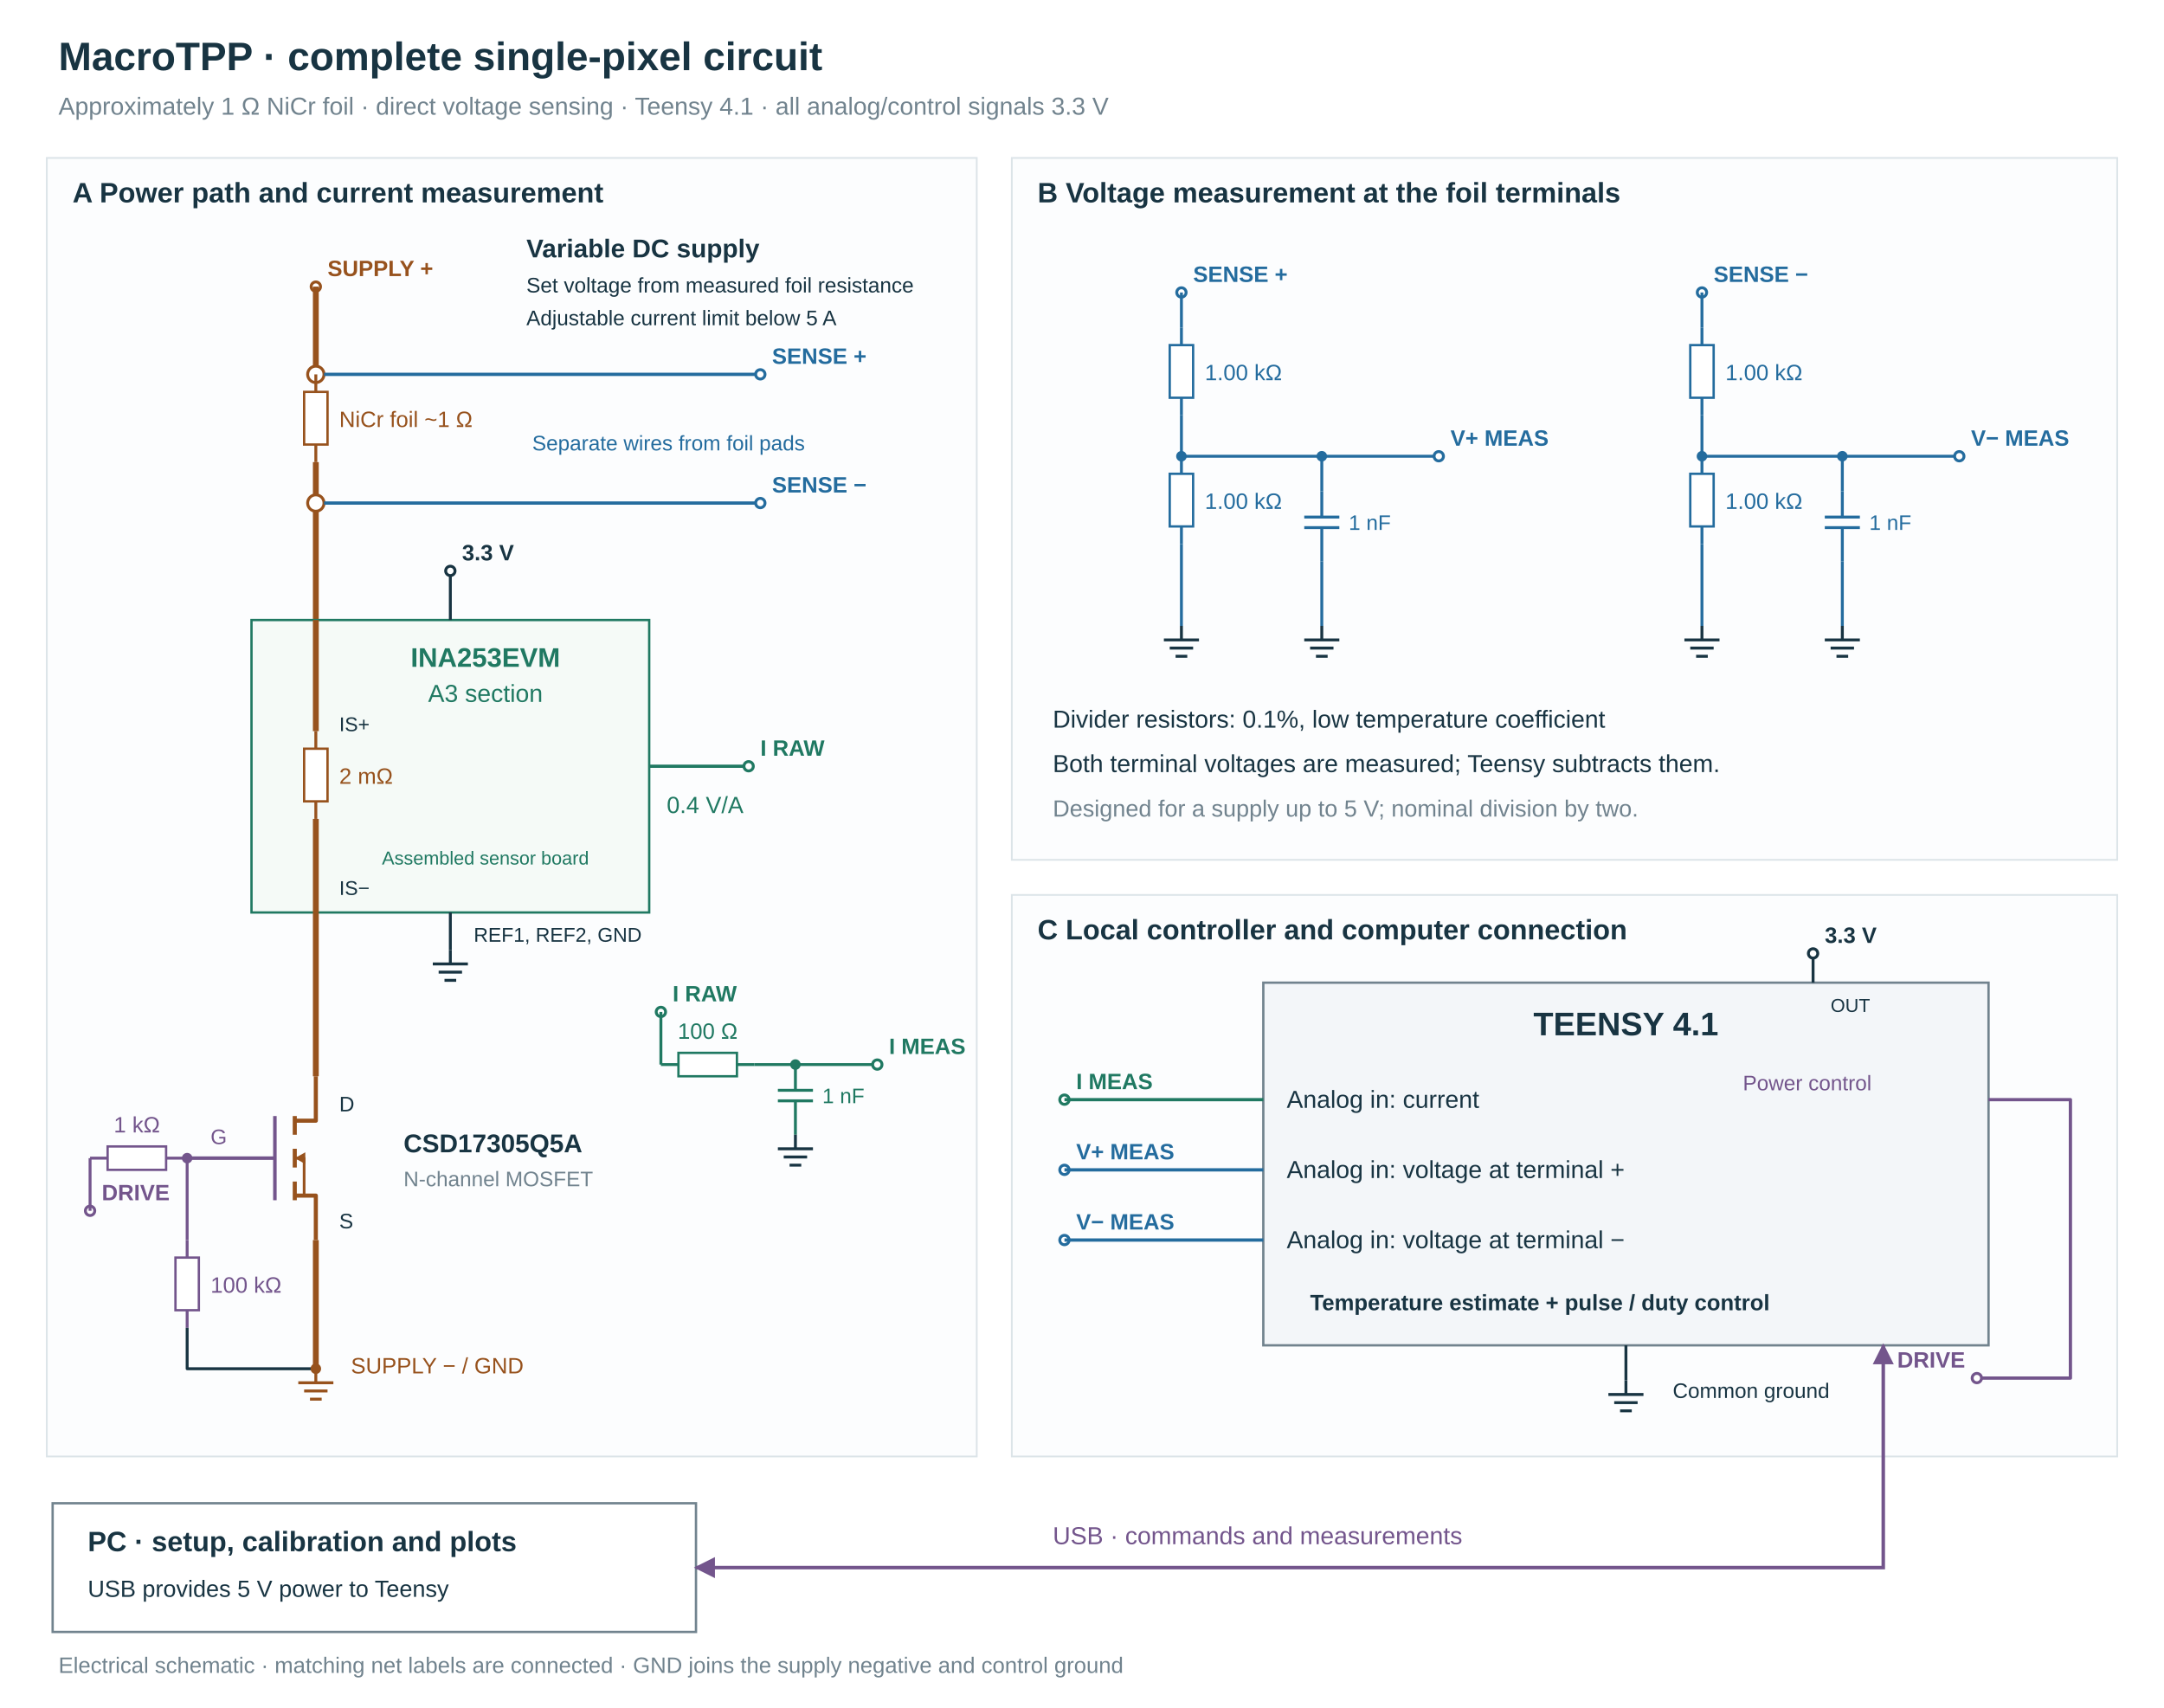
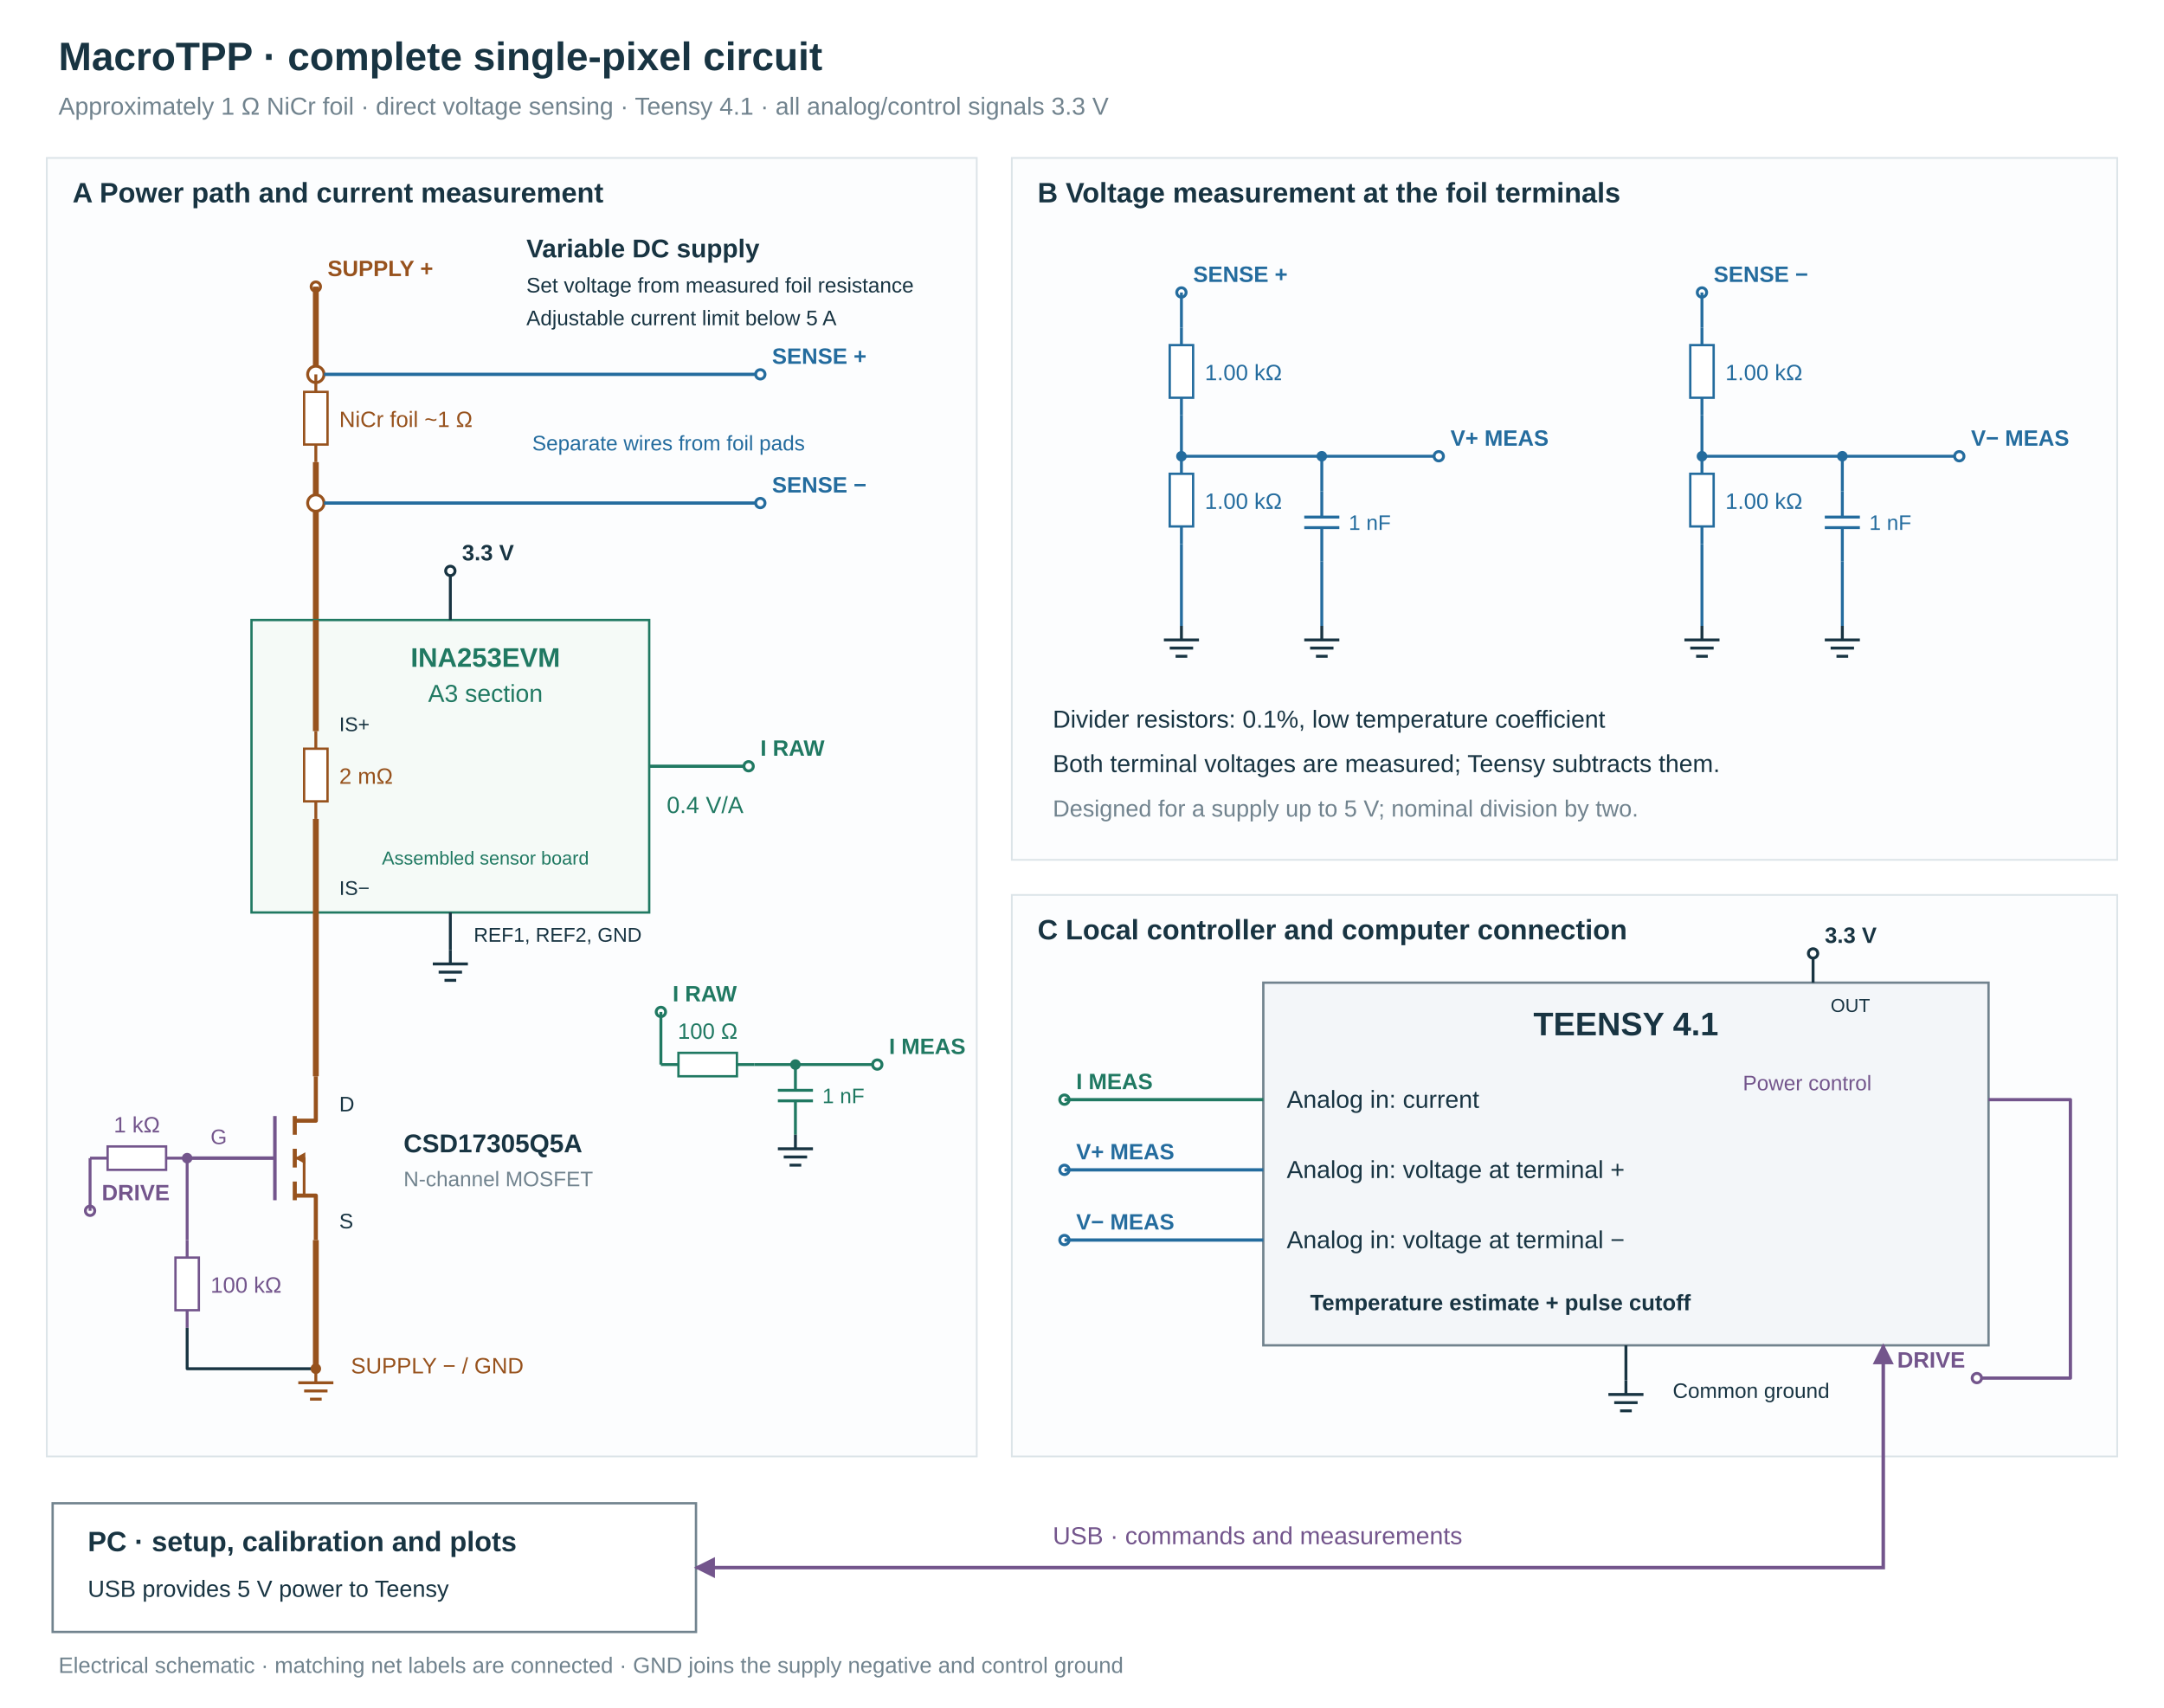
<svg xmlns="http://www.w3.org/2000/svg" width="1850" height="1460" viewBox="0 0 1850 1460">
  <rect width="100%" height="100%" fill="white" />
  <style>text{font-family:Arial,Helvetica,sans-serif}</style>
  <defs>
    <marker id="arr" viewBox="0 0 10 10" refX="9" refY="5" markerWidth="6" markerHeight="6" orient="auto-start-reverse">
      <path d="M0 0L10 5L0 10Z" fill="#73558c" />
    </marker>
  </defs>
  <text x="50" y="60" font-size="34" fill="#183442" font-weight="700" text-anchor="start">MacroTPP · complete single-pixel circuit</text>
  <text x="50" y="98" font-size="21" fill="#71838e" font-weight="400" text-anchor="start">Approximately 1 Ω NiCr foil · direct voltage sensing · Teensy 4.1 · all analog/control signals 3.3 V</text>
  <rect x="40" y="135" width="795" height="1110" fill="#fcfdfe" stroke="#dce4e8" stroke-width="1.5" />
  <text x="62" y="173" font-size="24" fill="#183442" font-weight="700" text-anchor="start">A  Power path and current measurement</text>
  <rect x="865" y="135" width="945" height="600" fill="#fcfdfe" stroke="#dce4e8" stroke-width="1.5" />
  <text x="887" y="173" font-size="24" fill="#183442" font-weight="700" text-anchor="start">B  Voltage measurement at the foil terminals</text>
  <rect x="865" y="765" width="945" height="480" fill="#fcfdfe" stroke="#dce4e8" stroke-width="1.5" />
  <text x="887" y="803" font-size="24" fill="#183442" font-weight="700" text-anchor="start">C  Local controller and computer connection</text>
  <circle cx="270" cy="245" r="4" fill="white" stroke="#97521d" stroke-width="2.5" />
  <text x="280" y="236" font-size="19" fill="#97521d" font-weight="700" text-anchor="start">SUPPLY +</text>
  <path d="M270 245 L270 320" fill="none" stroke="#97521d" stroke-width="5" stroke-linejoin="round" />
  <text x="450" y="220" font-size="22" fill="#183442" font-weight="700" text-anchor="start">Variable DC supply</text>
  <text x="450" y="250" font-size="18" fill="#183442" font-weight="400" text-anchor="start">Set voltage from measured foil resistance</text>
  <text x="450" y="278" font-size="18" fill="#183442" font-weight="400" text-anchor="start">Adjustable current limit below 5 A</text>
  <circle cx="270" cy="320" r="7" fill="white" stroke="#97521d" stroke-width="2.5" />
  <path d="M270 320 L270 335" fill="none" stroke="#97521d" stroke-width="2.5" stroke-linejoin="round" />
  <rect x="260" y="335" width="20" height="45" fill="white" stroke="#97521d" stroke-width="2" />
  <path d="M270 380 L270 395" fill="none" stroke="#97521d" stroke-width="2.5" stroke-linejoin="round" />
  <text x="290" y="365" font-size="19" fill="#97521d" font-weight="400" text-anchor="start">NiCr foil ~1 Ω</text>
  <path d="M270 395 L270 430" fill="none" stroke="#97521d" stroke-width="5" stroke-linejoin="round" />
  <circle cx="270" cy="430" r="7" fill="white" stroke="#97521d" stroke-width="2.5" />
  <path d="M277 320 L650 320" fill="none" stroke="#246c9e" stroke-width="2.8" stroke-linejoin="round" />
  <circle cx="650" cy="320" r="4" fill="white" stroke="#246c9e" stroke-width="2.5" />
  <text x="660" y="311" font-size="19" fill="#246c9e" font-weight="700" text-anchor="start">SENSE +</text>
  <path d="M277 430 L650 430" fill="none" stroke="#246c9e" stroke-width="2.8" stroke-linejoin="round" />
  <circle cx="650" cy="430" r="4" fill="white" stroke="#246c9e" stroke-width="2.5" />
  <text x="660" y="421" font-size="19" fill="#246c9e" font-weight="700" text-anchor="start">SENSE −</text>
  <text x="455" y="385" font-size="18" fill="#246c9e" font-weight="400" text-anchor="start">Separate wires from foil pads</text>
  <path d="M270 437 L270 530" fill="none" stroke="#97521d" stroke-width="5" stroke-linejoin="round" />
  <rect x="215" y="530" width="340" height="250" fill="#f5faf7" stroke="#207962" stroke-width="2" />
  <text x="415" y="570" font-size="23" fill="#207962" font-weight="700" text-anchor="middle">INA253EVM</text>
  <text x="415" y="600" font-size="21" fill="#207962" font-weight="400" text-anchor="middle">A3 section</text>
  <text x="415" y="739" font-size="16" fill="#207962" font-weight="400" text-anchor="middle">Assembled sensor board</text>
  <path d="M270 530 L270 625" fill="none" stroke="#97521d" stroke-width="5" stroke-linejoin="round" />
  <path d="M270 625 L270 640" fill="none" stroke="#97521d" stroke-width="2.5" stroke-linejoin="round" />
  <rect x="260" y="640" width="20" height="45" fill="white" stroke="#97521d" stroke-width="2" />
  <path d="M270 685 L270 700" fill="none" stroke="#97521d" stroke-width="2.5" stroke-linejoin="round" />
  <text x="290" y="670" font-size="19" fill="#97521d" font-weight="400" text-anchor="start">2 mΩ</text>
  <path d="M270 700 L270 780" fill="none" stroke="#97521d" stroke-width="5" stroke-linejoin="round" />
  <text x="290" y="625" font-size="17" fill="#183442" font-weight="400" text-anchor="start">IS+</text>
  <text x="290" y="765" font-size="17" fill="#183442" font-weight="400" text-anchor="start">IS−</text>
  <path d="M555 655 L640 655" fill="none" stroke="#207962" stroke-width="2.8" stroke-linejoin="round" />
  <circle cx="640" cy="655" r="4" fill="white" stroke="#207962" stroke-width="2.5" />
  <text x="650" y="646" font-size="19" fill="#207962" font-weight="700" text-anchor="start">I RAW</text>
  <text x="570" y="695" font-size="20" fill="#207962" font-weight="400" text-anchor="start">0.4 V/A</text>
  <path d="M385 530 L385 488" fill="none" stroke="#183442" stroke-width="2.5" stroke-linejoin="round" />
  <circle cx="385" cy="488" r="4" fill="white" stroke="#183442" stroke-width="2.5" />
  <text x="395" y="479" font-size="19" fill="#183442" font-weight="700" text-anchor="start">3.3 V</text>
  <path d="M385 780 L385 812" fill="none" stroke="#183442" stroke-width="2.5" stroke-linejoin="round" />
  <path d="M385 812 L385 824" fill="none" stroke="#183442" stroke-width="2.5" stroke-linejoin="round" />
  <path d="M370 824 L400 824" fill="none" stroke="#183442" stroke-width="2.5" stroke-linejoin="round" />
  <path d="M375 831 L395 831" fill="none" stroke="#183442" stroke-width="2.5" stroke-linejoin="round" />
  <path d="M380 838 L390 838" fill="none" stroke="#183442" stroke-width="2.5" stroke-linejoin="round" />
  <text x="405" y="805" font-size="17" fill="#183442" font-weight="400" text-anchor="start">REF1, REF2, GND</text>
  <circle cx="565" cy="865" r="4" fill="white" stroke="#207962" stroke-width="2.5" />
  <text x="575" y="856" font-size="19" fill="#207962" font-weight="700" text-anchor="start">I RAW</text>
  <path d="M565 910 L580 910" fill="none" stroke="#207962" stroke-width="2.5" stroke-linejoin="round" />
  <rect x="580" y="900" width="50" height="20" fill="white" stroke="#207962" stroke-width="2" />
  <path d="M630 910 L645 910" fill="none" stroke="#207962" stroke-width="2.5" stroke-linejoin="round" />
  <text x="605" y="888" font-size="19" fill="#207962" font-weight="400" text-anchor="middle">100 Ω</text>
  <path d="M565 865 L565 910" fill="none" stroke="#207962" stroke-width="2.5" stroke-linejoin="round" />
  <path d="M645 910 L750 910" fill="none" stroke="#207962" stroke-width="2.5" stroke-linejoin="round" />
  <circle cx="680" cy="910" r="4.5" fill="#207962" />
  <path d="M680 910 L680 932" fill="none" stroke="#207962" stroke-width="2.5" stroke-linejoin="round" />
  <path d="M665 932 L695 932" fill="none" stroke="#207962" stroke-width="2.5" stroke-linejoin="round" />
  <path d="M665 941 L695 941" fill="none" stroke="#207962" stroke-width="2.5" stroke-linejoin="round" />
  <path d="M680 941 L680 970" fill="none" stroke="#207962" stroke-width="2.5" stroke-linejoin="round" />
  <text x="703" y="943" font-size="18" fill="#207962" font-weight="400" text-anchor="start">1 nF</text>
  <path d="M680 970 L680 982" fill="none" stroke="#183442" stroke-width="2.5" stroke-linejoin="round" />
  <path d="M665 982 L695 982" fill="none" stroke="#183442" stroke-width="2.5" stroke-linejoin="round" />
  <path d="M670 989 L690 989" fill="none" stroke="#183442" stroke-width="2.5" stroke-linejoin="round" />
  <path d="M675 996 L685 996" fill="none" stroke="#183442" stroke-width="2.5" stroke-linejoin="round" />
  <circle cx="750" cy="910" r="4" fill="white" stroke="#207962" stroke-width="2.5" />
  <text x="760" y="901" font-size="19" fill="#207962" font-weight="700" text-anchor="start">I MEAS</text>
  <path d="M270 780 L270 920" fill="none" stroke="#97521d" stroke-width="5" stroke-linejoin="round" />
  <path d="M270 920 L270 958 L252 958" fill="none" stroke="#97521d" stroke-width="3.5" stroke-linejoin="round" />
  <path d="M252 954 L252 970" fill="none" stroke="#97521d" stroke-width="3.5" stroke-linejoin="round" />
  <path d="M252 982 L252 998" fill="none" stroke="#97521d" stroke-width="3.5" stroke-linejoin="round" />
  <path d="M252 1010 L252 1026" fill="none" stroke="#97521d" stroke-width="3.5" stroke-linejoin="round" />
  <path d="M252 1022 L270 1022 L270 1060" fill="none" stroke="#97521d" stroke-width="3.5" stroke-linejoin="round" />
  <path d="M235 954 L235 1026" fill="none" stroke="#73558c" stroke-width="3" stroke-linejoin="round" />
  <path d="M160 990 L235 990" fill="none" stroke="#73558c" stroke-width="3" stroke-linejoin="round" />
  <path d="M260 1022 L260 990 L252 990" fill="none" stroke="#97521d" stroke-width="2.3" stroke-linejoin="round" />
  <path d="M252 990l9 -5v10z" fill="#97521d" />
  <text x="290" y="950" font-size="18" fill="#183442" font-weight="400" text-anchor="start">D</text>
  <text x="290" y="1050" font-size="18" fill="#183442" font-weight="400" text-anchor="start">S</text>
  <text x="180" y="978" font-size="18" fill="#73558c" font-weight="400" text-anchor="start">G</text>
  <text x="345" y="985" font-size="22" fill="#183442" font-weight="700" text-anchor="start">CSD17305Q5A</text>
  <text x="345" y="1014" font-size="18" fill="#71838e" font-weight="400" text-anchor="start">N-channel MOSFET</text>
  <path d="M270 1060 L270 1170" fill="none" stroke="#97521d" stroke-width="5" stroke-linejoin="round" />
  <path d="M270 1170 L270 1182" fill="none" stroke="#97521d" stroke-width="2.5" stroke-linejoin="round" />
  <path d="M255 1182 L285 1182" fill="none" stroke="#97521d" stroke-width="2.5" stroke-linejoin="round" />
  <path d="M260 1189 L280 1189" fill="none" stroke="#97521d" stroke-width="2.5" stroke-linejoin="round" />
  <path d="M265 1196 L275 1196" fill="none" stroke="#97521d" stroke-width="2.5" stroke-linejoin="round" />
  <text x="300" y="1174" font-size="19" fill="#97521d" font-weight="400" text-anchor="start">SUPPLY − / GND</text>
  <circle cx="77" cy="1035" r="4" fill="white" stroke="#73558c" stroke-width="2.5" />
  <text x="87" y="1026" font-size="19" fill="#73558c" font-weight="700" text-anchor="start">DRIVE</text>
  <path d="M77 1035 L77 990" fill="none" stroke="#73558c" stroke-width="2.5" stroke-linejoin="round" />
  <path d="M77 990 L92 990" fill="none" stroke="#73558c" stroke-width="2.5" stroke-linejoin="round" />
  <rect x="92" y="980" width="50" height="20" fill="white" stroke="#73558c" stroke-width="2" />
  <path d="M142 990 L157 990" fill="none" stroke="#73558c" stroke-width="2.5" stroke-linejoin="round" />
  <text x="117" y="968" font-size="19" fill="#73558c" font-weight="400" text-anchor="middle">1 kΩ</text>
  <path d="M157 990 L160 990" fill="none" stroke="#73558c" stroke-width="2.5" stroke-linejoin="round" />
  <circle cx="160" cy="990" r="4.5" fill="#73558c" />
  <path d="M160 990 L160 1060" fill="none" stroke="#73558c" stroke-width="2.5" stroke-linejoin="round" />
  <path d="M160 1060 L160 1075" fill="none" stroke="#73558c" stroke-width="2.5" stroke-linejoin="round" />
  <rect x="150" y="1075" width="20" height="45" fill="white" stroke="#73558c" stroke-width="2" />
  <path d="M160 1120 L160 1135" fill="none" stroke="#73558c" stroke-width="2.5" stroke-linejoin="round" />
  <text x="180" y="1105" font-size="19" fill="#73558c" font-weight="400" text-anchor="start">100 kΩ</text>
  <path d="M160 1135 L160 1170 L270 1170" fill="none" stroke="#183442" stroke-width="2.5" stroke-linejoin="round" />
  <circle cx="270" cy="1170" r="4.5" fill="#97521d" />
  <circle cx="1010" cy="250" r="4" fill="white" stroke="#246c9e" stroke-width="2.5" />
  <text x="1020" y="241" font-size="19" fill="#246c9e" font-weight="700" text-anchor="start">SENSE +</text>
  <path d="M1010 250 L1010 280" fill="none" stroke="#246c9e" stroke-width="2.5" stroke-linejoin="round" />
  <path d="M1010 280 L1010 295" fill="none" stroke="#246c9e" stroke-width="2.5" stroke-linejoin="round" />
  <rect x="1000" y="295" width="20" height="45" fill="white" stroke="#246c9e" stroke-width="2" />
  <path d="M1010 340 L1010 355" fill="none" stroke="#246c9e" stroke-width="2.5" stroke-linejoin="round" />
  <text x="1030" y="325" font-size="19" fill="#246c9e" font-weight="400" text-anchor="start">1.00 kΩ</text>
  <path d="M1010 355 L1010 390" fill="none" stroke="#246c9e" stroke-width="2.5" stroke-linejoin="round" />
  <circle cx="1010" cy="390" r="4.5" fill="#246c9e" />
  <path d="M1010 390 L1010 405" fill="none" stroke="#246c9e" stroke-width="2.5" stroke-linejoin="round" />
  <rect x="1000" y="405" width="20" height="45" fill="white" stroke="#246c9e" stroke-width="2" />
  <path d="M1010 450 L1010 465" fill="none" stroke="#246c9e" stroke-width="2.5" stroke-linejoin="round" />
  <text x="1030" y="435" font-size="19" fill="#246c9e" font-weight="400" text-anchor="start">1.00 kΩ</text>
  <path d="M1010 465 L1010 535" fill="none" stroke="#246c9e" stroke-width="2.5" stroke-linejoin="round" />
  <path d="M1010 535 L1010 547" fill="none" stroke="#183442" stroke-width="2.5" stroke-linejoin="round" />
  <path d="M995 547 L1025 547" fill="none" stroke="#183442" stroke-width="2.5" stroke-linejoin="round" />
  <path d="M1000 554 L1020 554" fill="none" stroke="#183442" stroke-width="2.5" stroke-linejoin="round" />
  <path d="M1005 561 L1015 561" fill="none" stroke="#183442" stroke-width="2.5" stroke-linejoin="round" />
  <path d="M1010 390 L1230 390" fill="none" stroke="#246c9e" stroke-width="2.5" stroke-linejoin="round" />
  <circle cx="1130" cy="390" r="4.5" fill="#246c9e" />
  <path d="M1130 420 L1130 442" fill="none" stroke="#246c9e" stroke-width="2.5" stroke-linejoin="round" />
  <path d="M1115 442 L1145 442" fill="none" stroke="#246c9e" stroke-width="2.5" stroke-linejoin="round" />
  <path d="M1115 451 L1145 451" fill="none" stroke="#246c9e" stroke-width="2.5" stroke-linejoin="round" />
  <path d="M1130 451 L1130 480" fill="none" stroke="#246c9e" stroke-width="2.5" stroke-linejoin="round" />
  <text x="1153" y="453" font-size="18" fill="#246c9e" font-weight="400" text-anchor="start">1 nF</text>
  <path d="M1130 390 L1130 420" fill="none" stroke="#246c9e" stroke-width="2.5" stroke-linejoin="round" />
  <path d="M1130 480 L1130 535" fill="none" stroke="#246c9e" stroke-width="2.5" stroke-linejoin="round" />
  <path d="M1130 535 L1130 547" fill="none" stroke="#183442" stroke-width="2.5" stroke-linejoin="round" />
  <path d="M1115 547 L1145 547" fill="none" stroke="#183442" stroke-width="2.5" stroke-linejoin="round" />
  <path d="M1120 554 L1140 554" fill="none" stroke="#183442" stroke-width="2.5" stroke-linejoin="round" />
  <path d="M1125 561 L1135 561" fill="none" stroke="#183442" stroke-width="2.5" stroke-linejoin="round" />
  <circle cx="1230" cy="390" r="4" fill="white" stroke="#246c9e" stroke-width="2.5" />
  <text x="1240" y="381" font-size="19" fill="#246c9e" font-weight="700" text-anchor="start">V+ MEAS</text>
  <circle cx="1455" cy="250" r="4" fill="white" stroke="#246c9e" stroke-width="2.5" />
  <text x="1465" y="241" font-size="19" fill="#246c9e" font-weight="700" text-anchor="start">SENSE −</text>
  <path d="M1455 250 L1455 280" fill="none" stroke="#246c9e" stroke-width="2.5" stroke-linejoin="round" />
  <path d="M1455 280 L1455 295" fill="none" stroke="#246c9e" stroke-width="2.5" stroke-linejoin="round" />
  <rect x="1445" y="295" width="20" height="45" fill="white" stroke="#246c9e" stroke-width="2" />
  <path d="M1455 340 L1455 355" fill="none" stroke="#246c9e" stroke-width="2.5" stroke-linejoin="round" />
  <text x="1475" y="325" font-size="19" fill="#246c9e" font-weight="400" text-anchor="start">1.00 kΩ</text>
  <path d="M1455 355 L1455 390" fill="none" stroke="#246c9e" stroke-width="2.5" stroke-linejoin="round" />
  <circle cx="1455" cy="390" r="4.5" fill="#246c9e" />
  <path d="M1455 390 L1455 405" fill="none" stroke="#246c9e" stroke-width="2.5" stroke-linejoin="round" />
  <rect x="1445" y="405" width="20" height="45" fill="white" stroke="#246c9e" stroke-width="2" />
  <path d="M1455 450 L1455 465" fill="none" stroke="#246c9e" stroke-width="2.5" stroke-linejoin="round" />
  <text x="1475" y="435" font-size="19" fill="#246c9e" font-weight="400" text-anchor="start">1.00 kΩ</text>
  <path d="M1455 465 L1455 535" fill="none" stroke="#246c9e" stroke-width="2.5" stroke-linejoin="round" />
  <path d="M1455 535 L1455 547" fill="none" stroke="#183442" stroke-width="2.5" stroke-linejoin="round" />
  <path d="M1440 547 L1470 547" fill="none" stroke="#183442" stroke-width="2.5" stroke-linejoin="round" />
  <path d="M1445 554 L1465 554" fill="none" stroke="#183442" stroke-width="2.5" stroke-linejoin="round" />
  <path d="M1450 561 L1460 561" fill="none" stroke="#183442" stroke-width="2.5" stroke-linejoin="round" />
  <path d="M1455 390 L1675 390" fill="none" stroke="#246c9e" stroke-width="2.5" stroke-linejoin="round" />
  <circle cx="1575" cy="390" r="4.5" fill="#246c9e" />
  <path d="M1575 420 L1575 442" fill="none" stroke="#246c9e" stroke-width="2.5" stroke-linejoin="round" />
  <path d="M1560 442 L1590 442" fill="none" stroke="#246c9e" stroke-width="2.5" stroke-linejoin="round" />
  <path d="M1560 451 L1590 451" fill="none" stroke="#246c9e" stroke-width="2.5" stroke-linejoin="round" />
  <path d="M1575 451 L1575 480" fill="none" stroke="#246c9e" stroke-width="2.5" stroke-linejoin="round" />
  <text x="1598" y="453" font-size="18" fill="#246c9e" font-weight="400" text-anchor="start">1 nF</text>
  <path d="M1575 390 L1575 420" fill="none" stroke="#246c9e" stroke-width="2.5" stroke-linejoin="round" />
  <path d="M1575 480 L1575 535" fill="none" stroke="#246c9e" stroke-width="2.5" stroke-linejoin="round" />
  <path d="M1575 535 L1575 547" fill="none" stroke="#183442" stroke-width="2.5" stroke-linejoin="round" />
  <path d="M1560 547 L1590 547" fill="none" stroke="#183442" stroke-width="2.5" stroke-linejoin="round" />
  <path d="M1565 554 L1585 554" fill="none" stroke="#183442" stroke-width="2.5" stroke-linejoin="round" />
  <path d="M1570 561 L1580 561" fill="none" stroke="#183442" stroke-width="2.5" stroke-linejoin="round" />
  <circle cx="1675" cy="390" r="4" fill="white" stroke="#246c9e" stroke-width="2.5" />
  <text x="1685" y="381" font-size="19" fill="#246c9e" font-weight="700" text-anchor="start">V− MEAS</text>
  <text x="900" y="622" font-size="21" fill="#183442" font-weight="400" text-anchor="start">Divider resistors: 0.1%, low temperature coefficient</text>
  <text x="900" y="660" font-size="21" fill="#183442" font-weight="400" text-anchor="start">Both terminal voltages are measured; Teensy subtracts them.</text>
  <text x="900" y="698" font-size="20" fill="#71838e" font-weight="400" text-anchor="start">Designed for a supply up to 5 V; nominal division by two.</text>
  <rect x="1080" y="840" width="620" height="310" fill="#f3f6f9" stroke="#71838e" stroke-width="2" />
  <text x="1390" y="885" font-size="28" fill="#183442" font-weight="700" text-anchor="middle">TEENSY 4.1</text>
  <path d="M1550 840 L1550 815" fill="none" stroke="#183442" stroke-width="2.5" stroke-linejoin="round" />
  <circle cx="1550" cy="815" r="4" fill="white" stroke="#183442" stroke-width="2.5" />
  <text x="1560" y="806" font-size="19" fill="#183442" font-weight="700" text-anchor="start">3.3 V</text>
  <text x="1565" y="865" font-size="16" fill="#183442" font-weight="400" text-anchor="start">OUT</text>
  <circle cx="910" cy="940" r="4" fill="white" stroke="#207962" stroke-width="2.5" />
  <text x="920" y="931" font-size="19" fill="#207962" font-weight="700" text-anchor="start">I MEAS</text>
  <path d="M910 940 L1080 940" fill="none" stroke="#207962" stroke-width="2.8" stroke-linejoin="round" />
  <text x="1100" y="947" font-size="21" fill="#183442" font-weight="400" text-anchor="start">Analog in: current</text>
  <circle cx="910" cy="1000" r="4" fill="white" stroke="#246c9e" stroke-width="2.5" />
  <text x="920" y="991" font-size="19" fill="#246c9e" font-weight="700" text-anchor="start">V+ MEAS</text>
  <path d="M910 1000 L1080 1000" fill="none" stroke="#246c9e" stroke-width="2.8" stroke-linejoin="round" />
  <text x="1100" y="1007" font-size="21" fill="#183442" font-weight="400" text-anchor="start">Analog in: voltage at terminal +</text>
  <circle cx="910" cy="1060" r="4" fill="white" stroke="#246c9e" stroke-width="2.5" />
  <text x="920" y="1051" font-size="19" fill="#246c9e" font-weight="700" text-anchor="start">V− MEAS</text>
  <path d="M910 1060 L1080 1060" fill="none" stroke="#246c9e" stroke-width="2.8" stroke-linejoin="round" />
  <text x="1100" y="1067" font-size="21" fill="#183442" font-weight="400" text-anchor="start">Analog in: voltage at terminal −</text>
  <path d="M1700 940 L1770 940 L1770 1178 L1690 1178" fill="none" stroke="#73558c" stroke-width="2.8" stroke-linejoin="round" />
  <circle cx="1690" cy="1178" r="4" fill="white" stroke="#73558c" stroke-width="2.5" />
  <text x="1680" y="1169" font-size="19" fill="#73558c" font-weight="700" text-anchor="end">DRIVE</text>
  <text x="1600" y="932" font-size="18" fill="#73558c" font-weight="400" text-anchor="end">Power control</text>
  <path d="M1390 1150 L1390 1180" fill="none" stroke="#183442" stroke-width="2.5" stroke-linejoin="round" />
  <path d="M1390 1180 L1390 1192" fill="none" stroke="#183442" stroke-width="2.5" stroke-linejoin="round" />
  <path d="M1375 1192 L1405 1192" fill="none" stroke="#183442" stroke-width="2.5" stroke-linejoin="round" />
  <path d="M1380 1199 L1400 1199" fill="none" stroke="#183442" stroke-width="2.5" stroke-linejoin="round" />
  <path d="M1385 1206 L1395 1206" fill="none" stroke="#183442" stroke-width="2.5" stroke-linejoin="round" />
  <text x="1430" y="1195" font-size="18" fill="#183442" font-weight="400" text-anchor="start">Common ground</text>
-   <text x="1120" y="1120" font-size="19" fill="#183442" font-weight="700" text-anchor="start">Temperature estimate + pulse / duty control</text>
+   <text x="1120" y="1120" font-size="19" fill="#183442" font-weight="700" text-anchor="start">Temperature estimate + pulse cutoff</text>
  <rect x="45" y="1285" width="550" height="110" fill="white" stroke="#71838e" stroke-width="2" />
  <text x="75" y="1326" font-size="24" fill="#183442" font-weight="700" text-anchor="start">PC · setup, calibration and plots</text>
  <text x="75" y="1365" font-size="20" fill="#183442" font-weight="400" text-anchor="start">USB provides 5 V power to Teensy</text>
  <path d="M595 1340H1610V1150" fill="none" stroke="#73558c" stroke-width="3" marker-start="url(#arr)" marker-end="url(#arr)" />
  <text x="900" y="1320" font-size="21" fill="#73558c" font-weight="400" text-anchor="start">USB · commands and measurements</text>
  <text x="50" y="1430" font-size="19" fill="#71838e" font-weight="400" text-anchor="start">Electrical schematic · matching net labels are connected · GND joins the supply negative and control ground</text>
</svg>
